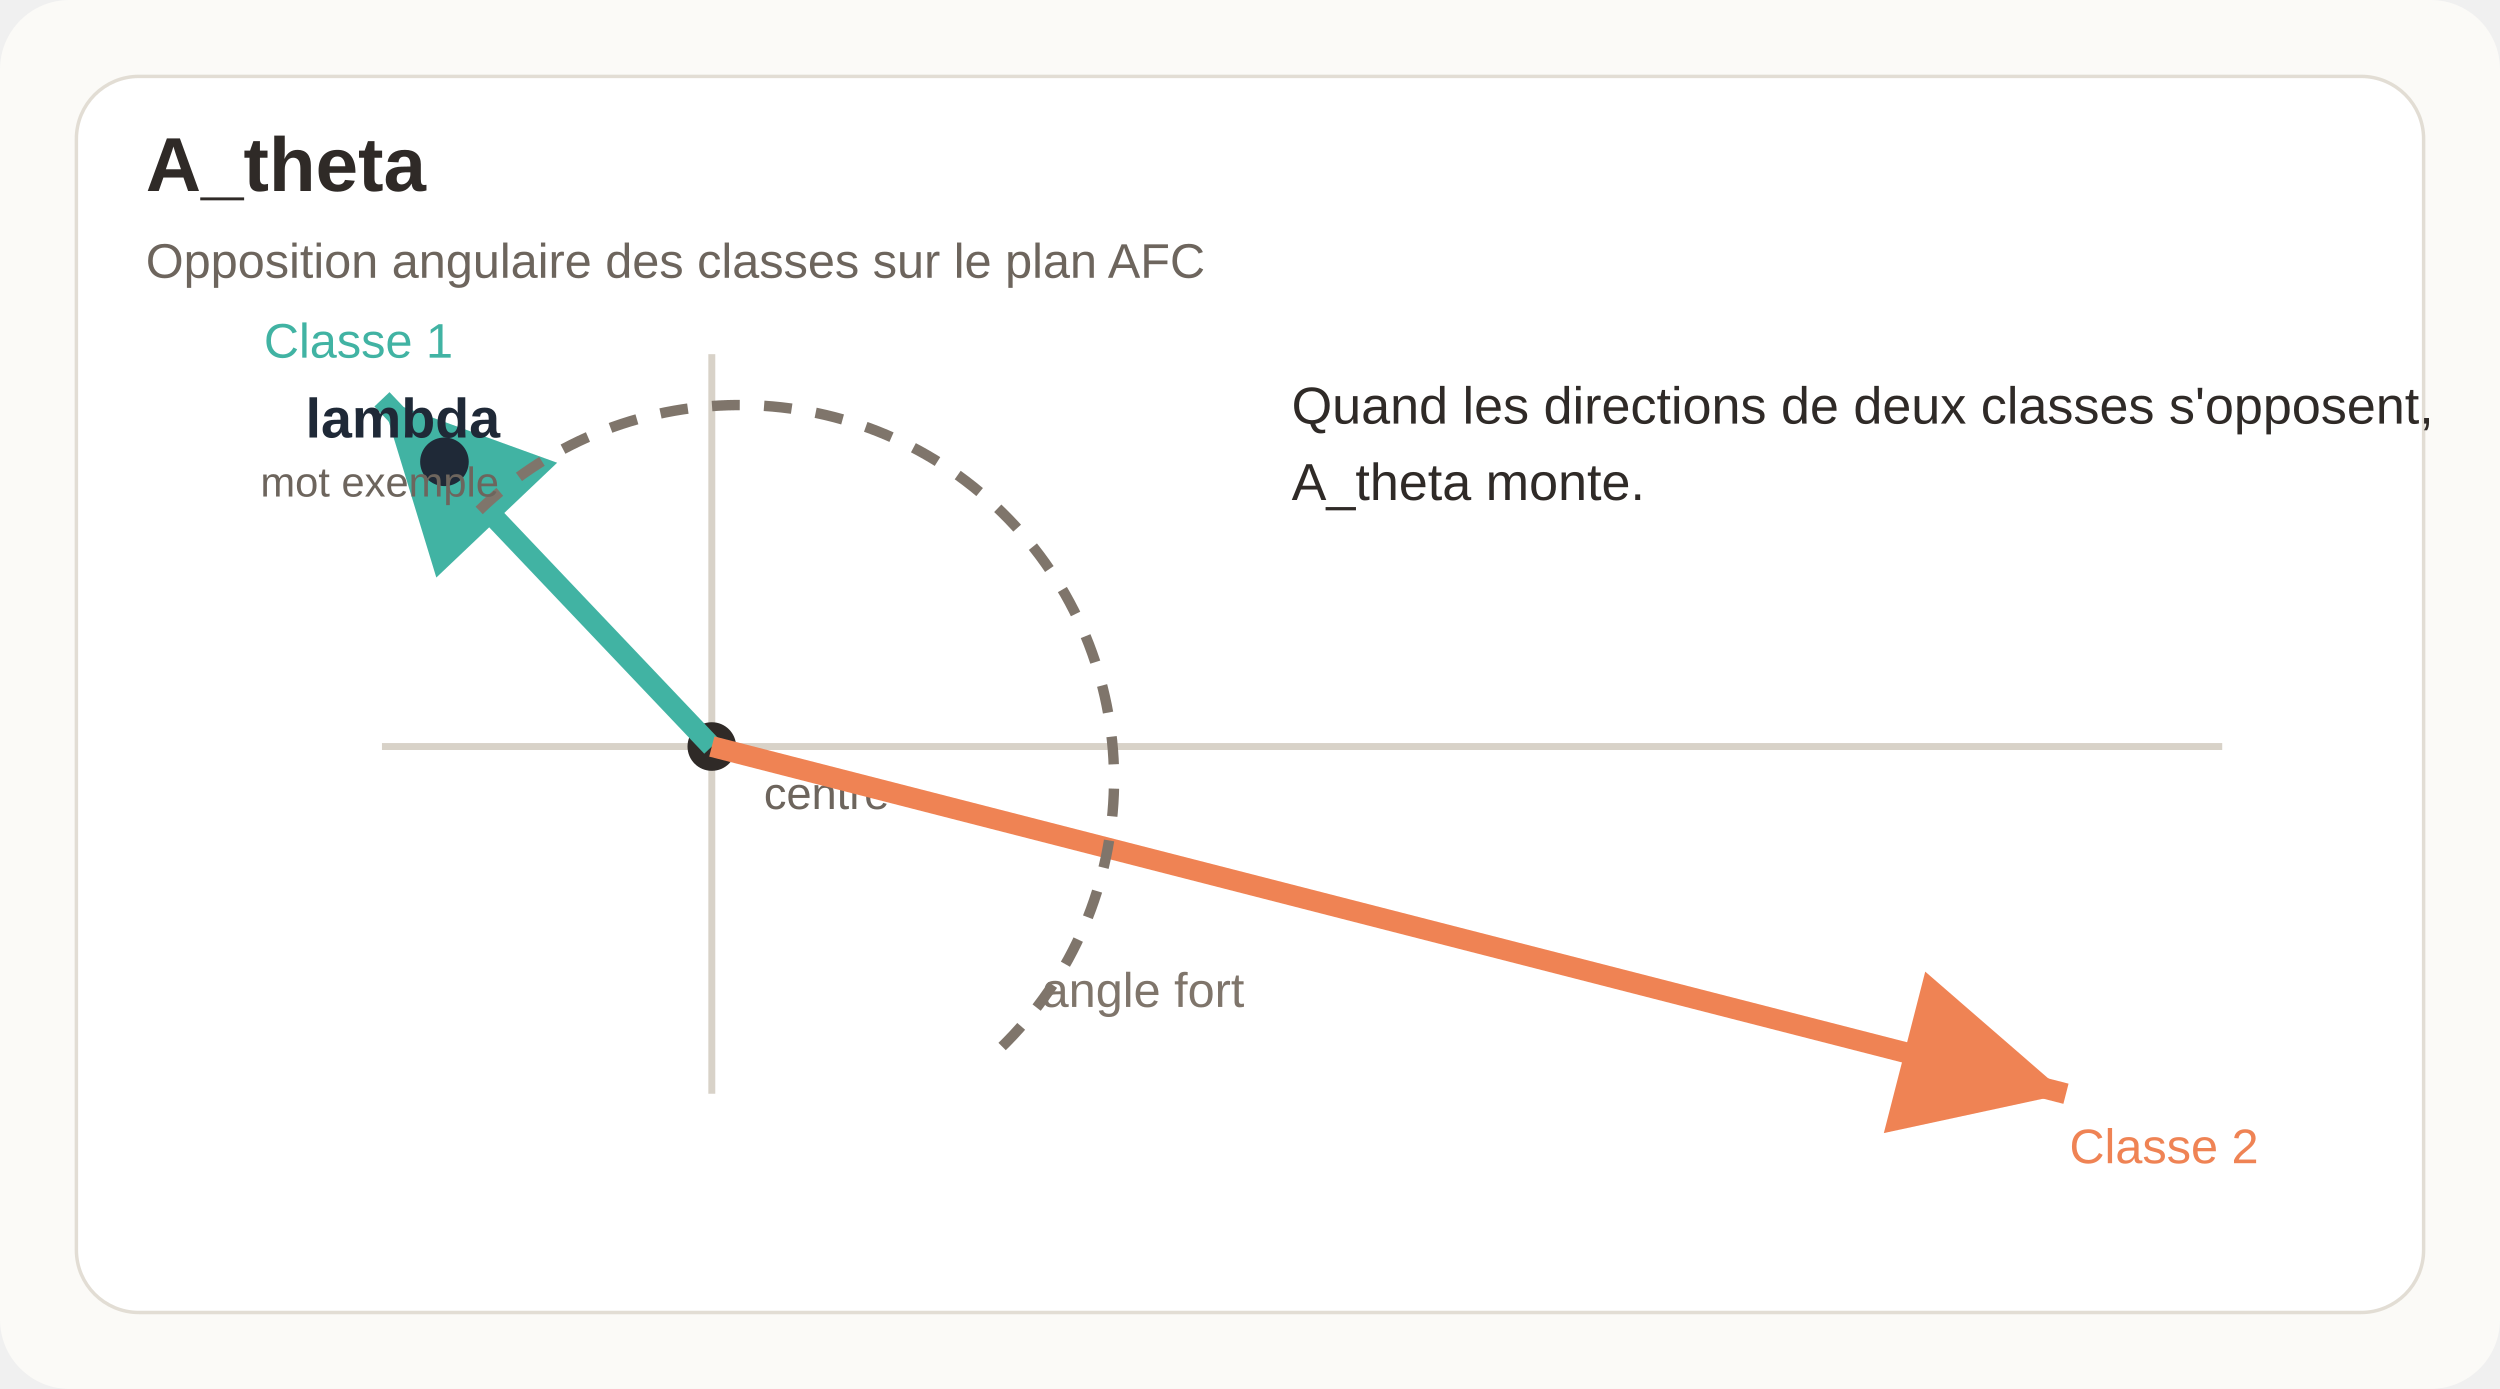
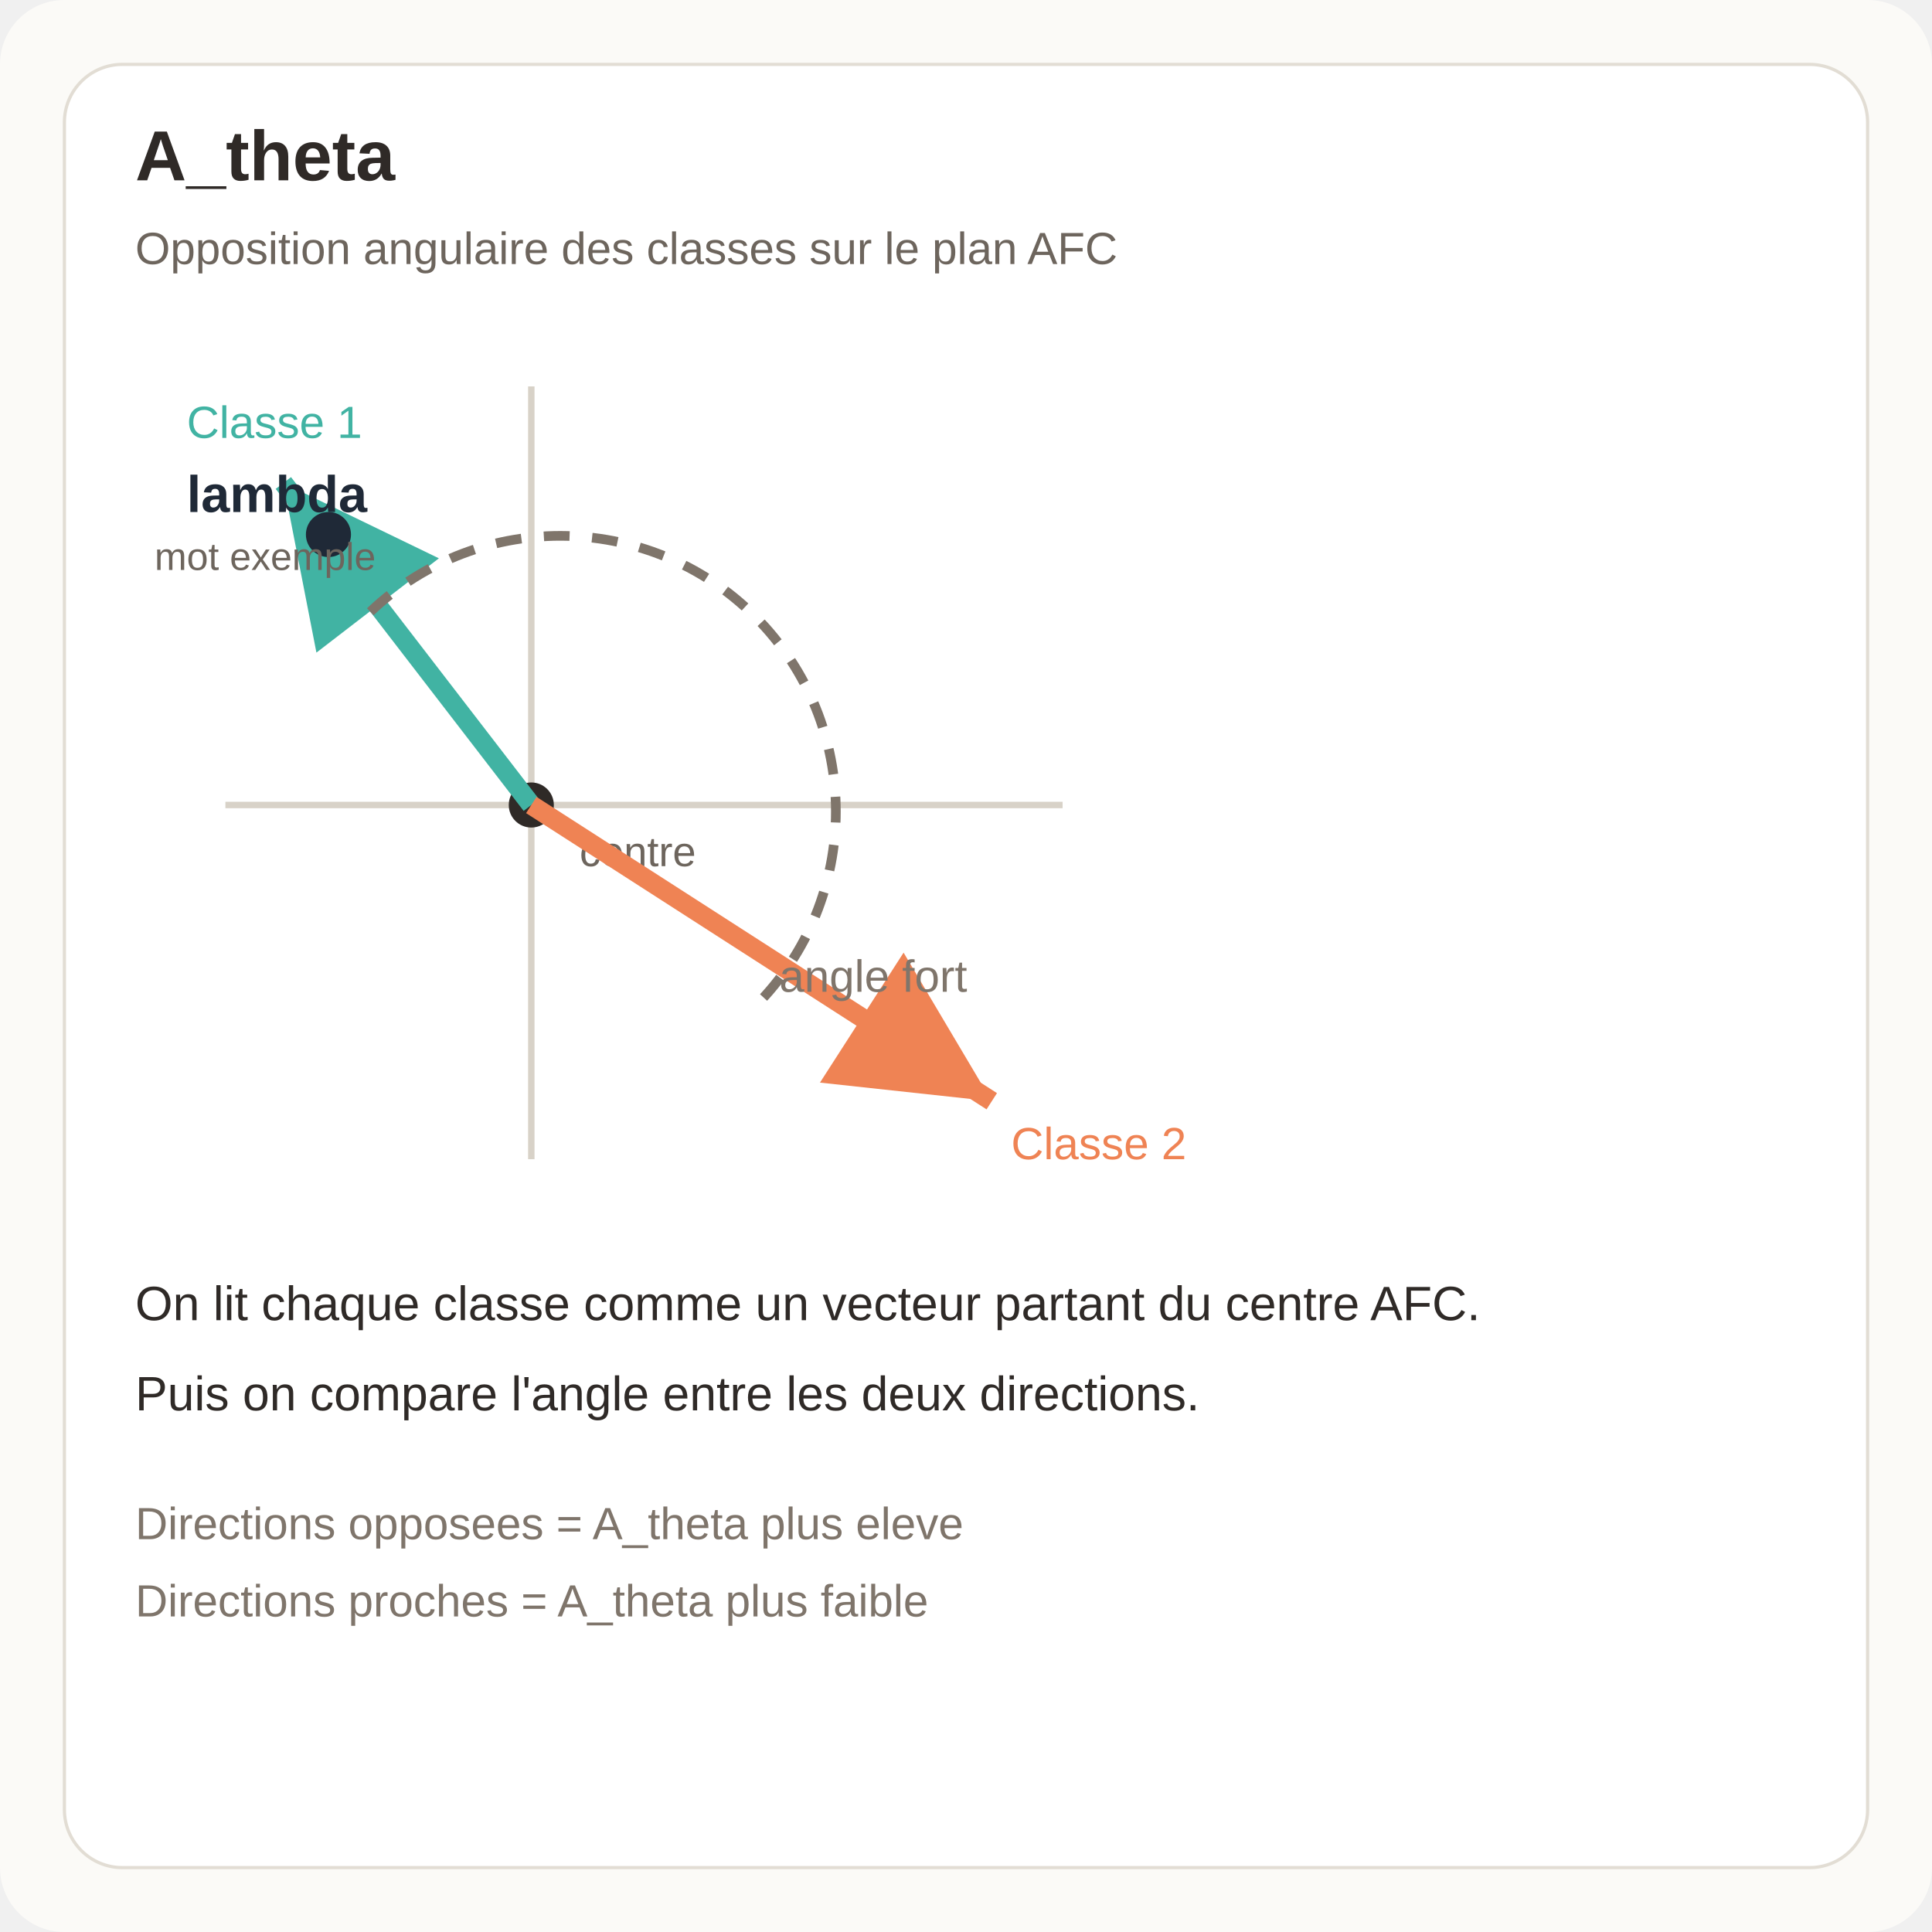
- <svg xmlns="http://www.w3.org/2000/svg" width="720" height="400" viewBox="0 0 720 400" role="img" aria-labelledby="title desc">
+ <svg xmlns="http://www.w3.org/2000/svg" width="600" height="600" viewBox="0 0 600 600" role="img" aria-labelledby="title desc">
  <defs>
    <marker id="arrow-teal" markerWidth="10" markerHeight="10" refX="8" refY="4" orient="auto">
      <path d="M0,0 L8,4 L0,8 Z" fill="#41b3a3" />
    </marker>
    <marker id="arrow-coral" markerWidth="10" markerHeight="10" refX="8" refY="4" orient="auto">
      <path d="M0,0 L8,4 L0,8 Z" fill="#ef8354" />
    </marker>
  </defs>
-   <rect width="720" height="400" rx="20" fill="#fbfaf7" />
-   <rect x="22" y="22" width="676" height="356" rx="18" fill="#ffffff" stroke="#e2ddd4" />
-   <text x="42" y="55" font-family="Arial, sans-serif" font-size="22" font-weight="700" fill="#2f2a27">A_theta</text>
-   <text x="42" y="80" font-family="Arial, sans-serif" font-size="14" fill="#6d655d">Opposition angulaire des classes sur le plan AFC</text>
-   <line x1="205" y1="315" x2="205" y2="102" stroke="#d8d2c8" stroke-width="2" />
-   <line x1="110" y1="215" x2="640" y2="215" stroke="#d8d2c8" stroke-width="2" />
-   <circle cx="205" cy="215" r="7" fill="#2f2a27" />
-   <text x="220" y="233" font-family="Arial, sans-serif" font-size="13" fill="#6d655d">centre</text>
-   <line x1="205" y1="215" x2="110" y2="115" stroke="#41b3a3" stroke-width="6" marker-end="url(#arrow-teal)" />
-   <line x1="205" y1="215" x2="595" y2="315" stroke="#ef8354" stroke-width="6" marker-end="url(#arrow-coral)" />
-   <path d="M138 147 A88 88 0 0 1 288 302" fill="none" stroke="#7f756b" stroke-width="3" stroke-dasharray="8 7" />
-   <text x="300" y="290" font-family="Arial, sans-serif" font-size="14" fill="#7f756b">angle fort</text>
-   <circle cx="128" cy="133" r="7" fill="#1f2937" />
-   <text x="88" y="126" font-family="Arial, sans-serif" font-size="16" font-weight="700" fill="#1f2937">lambda</text>
-   <text x="75" y="143" font-family="Arial, sans-serif" font-size="12" fill="#6d655d">mot exemple</text>
-   <text x="76" y="103" font-family="Arial, sans-serif" font-size="14" fill="#41b3a3">Classe 1</text>
-   <text x="596" y="335" font-family="Arial, sans-serif" font-size="14" fill="#ef8354">Classe 2</text>
-   <text x="372" y="122" font-family="Arial, sans-serif" font-size="15" fill="#2f2a27">Quand les directions de deux classes s'opposent,</text>
-   <text x="372" y="144" font-family="Arial, sans-serif" font-size="15" fill="#2f2a27">A_theta monte.</text>
+   <rect width="600" height="600" rx="20" fill="#fbfaf7" />
+   <rect x="20" y="20" width="560" height="560" rx="18" fill="#ffffff" stroke="#e2ddd4" />
+   <text x="42" y="56" font-family="Arial, sans-serif" font-size="22" font-weight="700" fill="#2f2a27">A_theta</text>
+   <text x="42" y="82" font-family="Arial, sans-serif" font-size="14" fill="#6d655d">Opposition angulaire des classes sur le plan AFC</text>
+   <line x1="165" y1="360" x2="165" y2="120" stroke="#d8d2c8" stroke-width="2" />
+   <line x1="70" y1="250" x2="330" y2="250" stroke="#d8d2c8" stroke-width="2" />
+   <circle cx="165" cy="250" r="7" fill="#2f2a27" />
+   <text x="180" y="269" font-family="Arial, sans-serif" font-size="13" fill="#6d655d">centre</text>
+   <line x1="165" y1="250" x2="88" y2="150" stroke="#41b3a3" stroke-width="6" marker-end="url(#arrow-teal)" />
+   <line x1="165" y1="250" x2="308" y2="342" stroke="#ef8354" stroke-width="6" marker-end="url(#arrow-coral)" />
+   <path d="M115 190 A72 72 0 0 1 233 314" fill="none" stroke="#7f756b" stroke-width="3" stroke-dasharray="8 7" />
+   <text x="242" y="308" font-family="Arial, sans-serif" font-size="14" fill="#7f756b">angle fort</text>
+   <circle cx="102" cy="166" r="7" fill="#1f2937" />
+   <text x="58" y="159" font-family="Arial, sans-serif" font-size="16" font-weight="700" fill="#1f2937">lambda</text>
+   <text x="48" y="177" font-family="Arial, sans-serif" font-size="12" fill="#6d655d">mot exemple</text>
+   <text x="58" y="136" font-family="Arial, sans-serif" font-size="14" fill="#41b3a3">Classe 1</text>
+   <text x="314" y="360" font-family="Arial, sans-serif" font-size="14" fill="#ef8354">Classe 2</text>
+   <text x="42" y="410" font-family="Arial, sans-serif" font-size="15" fill="#2f2a27">On lit chaque classe comme un vecteur partant du centre AFC.</text>
+   <text x="42" y="438" font-family="Arial, sans-serif" font-size="15" fill="#2f2a27">Puis on compare l'angle entre les deux directions.</text>
+   <text x="42" y="478" font-family="Arial, sans-serif" font-size="14" fill="#7f756b">Directions opposees = A_theta plus eleve</text>
+   <text x="42" y="502" font-family="Arial, sans-serif" font-size="14" fill="#7f756b">Directions proches = A_theta plus faible</text>
</svg>
